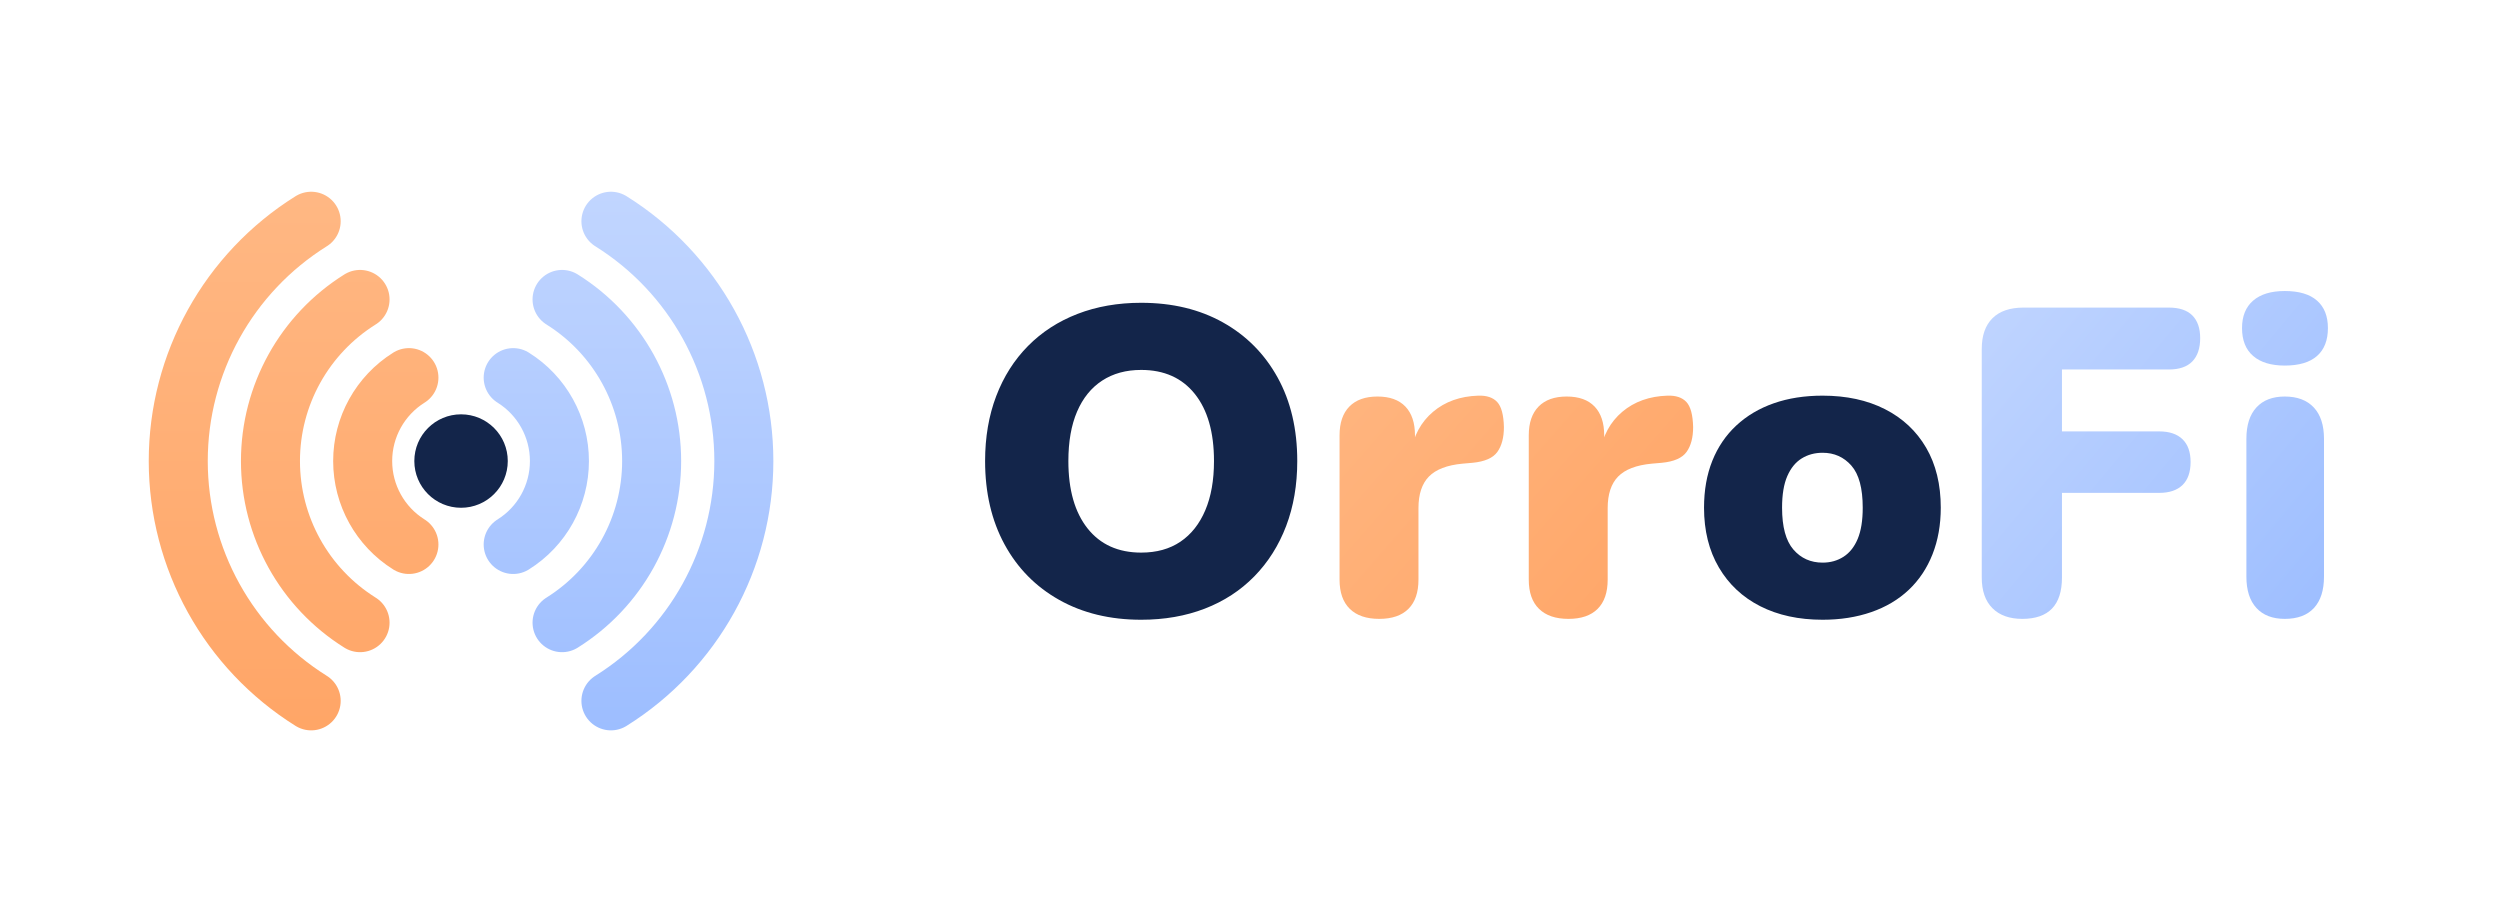
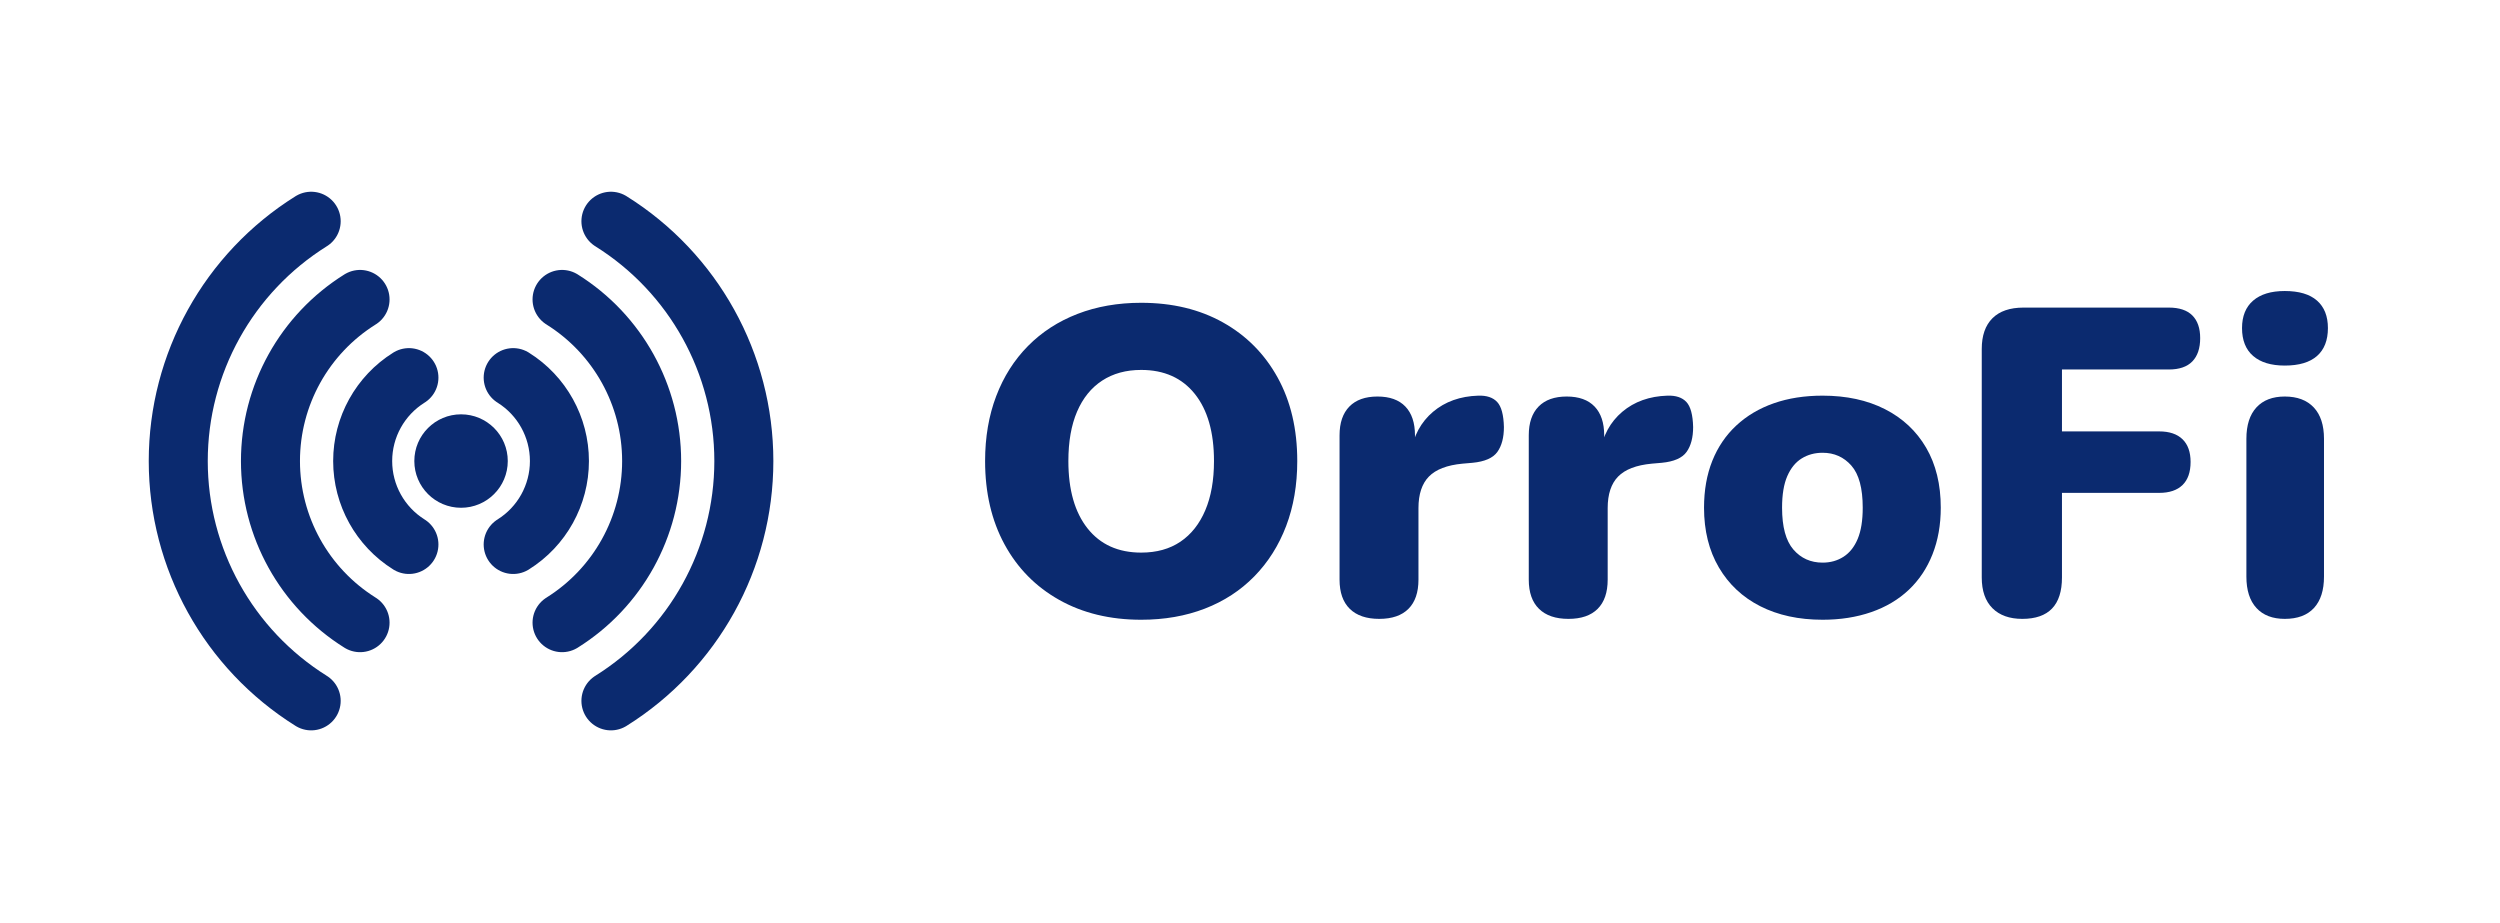
<svg xmlns="http://www.w3.org/2000/svg" width="573.42" height="211.5" viewBox="0 0 573.42 211.5">
  <g transform="translate(35.25,35.25)">
    <g transform="scale(1.41)">
      <defs>
        <linearGradient id="mg7" gradientUnits="userSpaceOnUse" x1="0" y1="4" x2="0" y2="96">
-           <stop offset="0" stop-color="#FFB884" />
-           <stop offset="1" stop-color="#FFA566" />
+           <stop offset="0" stop-color="#0B2A6F" />
+           <stop offset="1" stop-color="#0B2A6F" />
        </linearGradient>
        <linearGradient id="mg8" gradientUnits="userSpaceOnUse" x1="100" y1="4" x2="100" y2="96">
-           <stop offset="0" stop-color="#C2D6FF" />
-           <stop offset="1" stop-color="#9CBDFF" />
+           <stop offset="0" stop-color="#0B2A6F" />
+           <stop offset="1" stop-color="#0B2A6F" />
        </linearGradient>
      </defs>
      <path d="M41.52,63.57 A16,16 0 0 1 41.52,36.43" fill="none" stroke="url(#mg7)" stroke-width="9.6" stroke-linecap="round" stroke-linejoin="round" />
      <path d="M58.48,36.43 A16,16 0 0 1 58.48,63.57" fill="none" stroke="url(#mg8)" stroke-width="9.6" stroke-linecap="round" stroke-linejoin="round" />
      <path d="M33.57,76.29 A31,31 0 0 1 33.57,23.71" fill="none" stroke="url(#mg7)" stroke-width="9.6" stroke-linecap="round" stroke-linejoin="round" />
      <path d="M66.43,23.71 A31,31 0 0 1 66.43,76.29" fill="none" stroke="url(#mg8)" stroke-width="9.6" stroke-linecap="round" stroke-linejoin="round" />
      <path d="M25.62,89.01 A46,46 0 0 1 25.62,10.99" fill="none" stroke="url(#mg7)" stroke-width="9.6" stroke-linecap="round" stroke-linejoin="round" />
      <path d="M74.38,10.99 A46,46 0 0 1 74.38,89.01" fill="none" stroke="url(#mg8)" stroke-width="9.6" stroke-linecap="round" stroke-linejoin="round" />
-       <circle cx="50" cy="50" r="7.6" fill="#13254A" />
+       <circle cx="50" cy="50" r="7.6" fill="#0B2A6F" />
    </g>
    <g transform="translate(186.1,105.8)">
      <defs>
        <linearGradient id="wg9" gradientUnits="userSpaceOnUse" x1="80.7" y1="-75.0" x2="166.6" y2="0">
-           <stop offset="0" stop-color="#FFB884" />
-           <stop offset="1" stop-color="#FFA566" />
+           <stop offset="0" stop-color="#0B2A6F" />
+           <stop offset="1" stop-color="#0B2A6F" />
        </linearGradient>
        <linearGradient id="wg10" gradientUnits="userSpaceOnUse" x1="226.8" y1="-75.0" x2="316.8" y2="0">
-           <stop offset="0" stop-color="#C2D6FF" />
-           <stop offset="1" stop-color="#9CBDFF" />
+           <stop offset="0" stop-color="#0B2A6F" />
+           <stop offset="1" stop-color="#0B2A6F" />
        </linearGradient>
      </defs>
-       <path d="M40.4 1.1Q29.7 1.1 21.6 -3.45Q13.5 -8.0 9.05 -16.2Q4.6 -24.4 4.6 -35.3Q4.6 -43.5 7.15 -50.2Q9.7 -56.9 14.45 -61.7Q19.2 -66.5 25.8 -69.05Q32.4 -71.6 40.4 -71.6Q51.1 -71.6 59.15 -67.1Q67.2 -62.6 71.7 -54.45Q76.2 -46.3 76.2 -35.3Q76.2 -27.1 73.65 -20.4Q71.1 -13.7 66.35 -8.85Q61.6 -4.0 55.0 -1.45Q48.4 1.1 40.4 1.1ZM40.4 -14.3Q45.7 -14.3 49.4 -16.8Q53.1 -19.3 55.1 -24.0Q57.1 -28.7 57.1 -35.3Q57.1 -45.2 52.7 -50.7Q48.3 -56.2 40.4 -56.2Q35.2 -56.2 31.45 -53.75Q27.7 -51.3 25.7 -46.65Q23.7 -42.0 23.7 -35.3Q23.7 -25.4 28.1 -19.85Q32.5 -14.3 40.4 -14.3Z" fill="#13254A" />
-       <path d="M196.7 1.1Q188.5 1.1 182.4 -2.0Q176.3 -5.1 172.9 -10.9Q169.5 -16.7 169.5 -24.6Q169.5 -30.6 171.4 -35.35Q173.3 -40.1 176.9 -43.45Q180.5 -46.8 185.5 -48.55Q190.5 -50.3 196.7 -50.3Q204.9 -50.3 211 -47.2Q217.1 -44.1 220.45 -38.35Q223.8 -32.6 223.8 -24.6Q223.8 -18.7 221.9 -13.9Q220 -9.1 216.45 -5.75Q212.9 -2.4 207.85 -0.65Q202.8 1.1 196.7 1.1ZM196.7 -12.0Q199.4 -12.0 201.5 -13.35Q203.6 -14.7 204.75 -17.45Q205.9 -20.2 205.9 -24.6Q205.9 -31.3 203.3 -34.25Q200.7 -37.2 196.7 -37.2Q194 -37.2 191.9 -35.9Q189.8 -34.6 188.6 -31.85Q187.4 -29.1 187.4 -24.6Q187.4 -18.0 190 -15.0Q192.6 -12.0 196.7 -12.0Z" fill="#13254A" />
+       <path d="M40.4 1.1Q29.7 1.1 21.6 -3.45Q13.5 -8.0 9.05 -16.2Q4.6 -24.4 4.6 -35.3Q4.6 -43.5 7.15 -50.2Q9.7 -56.9 14.45 -61.7Q19.2 -66.5 25.8 -69.05Q32.4 -71.6 40.4 -71.6Q51.1 -71.6 59.15 -67.1Q67.2 -62.6 71.7 -54.45Q76.2 -46.3 76.2 -35.3Q76.2 -27.1 73.65 -20.4Q71.1 -13.7 66.35 -8.85Q61.6 -4.0 55.0 -1.45Q48.4 1.1 40.4 1.1ZM40.4 -14.3Q45.7 -14.3 49.4 -16.8Q53.1 -19.3 55.1 -24.0Q57.1 -28.7 57.1 -35.3Q57.1 -45.2 52.7 -50.7Q48.3 -56.2 40.4 -56.2Q35.2 -56.2 31.45 -53.75Q27.7 -51.3 25.7 -46.65Q23.7 -42.0 23.7 -35.3Q23.7 -25.4 28.1 -19.85Q32.5 -14.3 40.4 -14.3Z" fill="#0B2A6F" />
+       <path d="M196.7 1.1Q188.5 1.1 182.4 -2.0Q176.3 -5.1 172.9 -10.9Q169.5 -16.7 169.5 -24.6Q169.5 -30.6 171.4 -35.35Q173.3 -40.1 176.9 -43.45Q180.5 -46.8 185.5 -48.55Q190.5 -50.3 196.7 -50.3Q204.9 -50.3 211 -47.2Q217.1 -44.1 220.45 -38.35Q223.8 -32.6 223.8 -24.6Q223.8 -18.7 221.9 -13.9Q220 -9.1 216.45 -5.75Q212.9 -2.4 207.85 -0.65Q202.8 1.1 196.7 1.1ZM196.7 -12.0Q199.4 -12.0 201.5 -13.35Q203.6 -14.7 204.75 -17.45Q205.9 -20.2 205.9 -24.6Q205.9 -31.3 203.3 -34.25Q200.7 -37.2 196.7 -37.2Q194 -37.2 191.9 -35.9Q189.8 -34.6 188.6 -31.85Q187.4 -29.1 187.4 -24.6Q187.4 -18.0 190 -15.0Q192.6 -12.0 196.7 -12.0Z" fill="#0B2A6F" />
      <path d="M95.0 0.9Q90.6 0.9 88.25 -1.4Q85.9 -3.7 85.9 -8.1V-41.2Q85.9 -45.5 88.15 -47.8Q90.4 -50.1 94.6 -50.1Q98.8 -50.1 101.0 -47.8Q103.2 -45.5 103.2 -41.2V-37.1H102.2Q103.2 -43.1 107.35 -46.6Q111.5 -50.1 117.7 -50.3Q120.6 -50.4 122.05 -48.85Q123.5 -47.3 123.6 -43.1Q123.6 -39.5 122.1 -37.4Q120.6 -35.3 116.4 -34.9L114.1 -34.7Q108.8 -34.2 106.4 -31.75Q104.0 -29.3 104.0 -24.5V-8.1Q104.0 -3.7 101.7 -1.4Q99.4 0.9 95.0 0.9Z" fill="url(#wg9)" />
      <path d="M138.4 0.9Q134.0 0.9 131.65 -1.4Q129.3 -3.7 129.3 -8.1V-41.2Q129.3 -45.5 131.55 -47.8Q133.8 -50.1 138.0 -50.1Q142.2 -50.1 144.4 -47.8Q146.6 -45.5 146.6 -41.2V-37.1H145.6Q146.6 -43.1 150.75 -46.6Q154.9 -50.1 161.1 -50.3Q164.0 -50.4 165.45 -48.85Q166.9 -47.3 167.0 -43.1Q167.0 -39.5 165.5 -37.4Q164.0 -35.3 159.8 -34.9L157.5 -34.7Q152.2 -34.2 149.8 -31.75Q147.4 -29.3 147.4 -24.5V-8.1Q147.4 -3.7 145.1 -1.4Q142.8 0.9 138.4 0.9Z" fill="url(#wg9)" />
      <path d="M242.5 0.9Q238.1 0.9 235.65 -1.55Q233.2 -4.0 233.2 -8.6V-61.0Q233.2 -65.6 235.65 -68.05Q238.1 -70.5 242.8 -70.5H276.1Q279.7 -70.5 281.5 -68.7Q283.3 -66.9 283.3 -63.5Q283.3 -60.0 281.5 -58.15Q279.7 -56.3 276.1 -56.3H251.6V-42.1H273.9Q277.4 -42.1 279.25 -40.3Q281.1 -38.5 281.1 -35.1Q281.1 -31.6 279.25 -29.8Q277.4 -28.0 273.9 -28.0H251.6V-8.6Q251.6 0.9 242.5 0.9Z" fill="url(#wg10)" />
      <path d="M302.7 0.9Q298.5 0.9 296.2 -1.6Q293.9 -4.1 293.9 -8.8V-40.4Q293.9 -45.1 296.2 -47.6Q298.5 -50.1 302.7 -50.1Q307 -50.1 309.35 -47.6Q311.7 -45.1 311.7 -40.4V-8.8Q311.7 -4.1 309.4 -1.6Q307.1 0.9 302.7 0.9ZM302.7 -57.2Q298 -57.2 295.45 -59.4Q292.9 -61.6 292.9 -65.8Q292.9 -69.9 295.45 -72.1Q298 -74.3 302.7 -74.3Q307.6 -74.3 310.1 -72.1Q312.6 -69.9 312.6 -65.8Q312.6 -61.6 310.1 -59.4Q307.6 -57.2 302.7 -57.2Z" fill="url(#wg10)" />
    </g>
  </g>
</svg>
